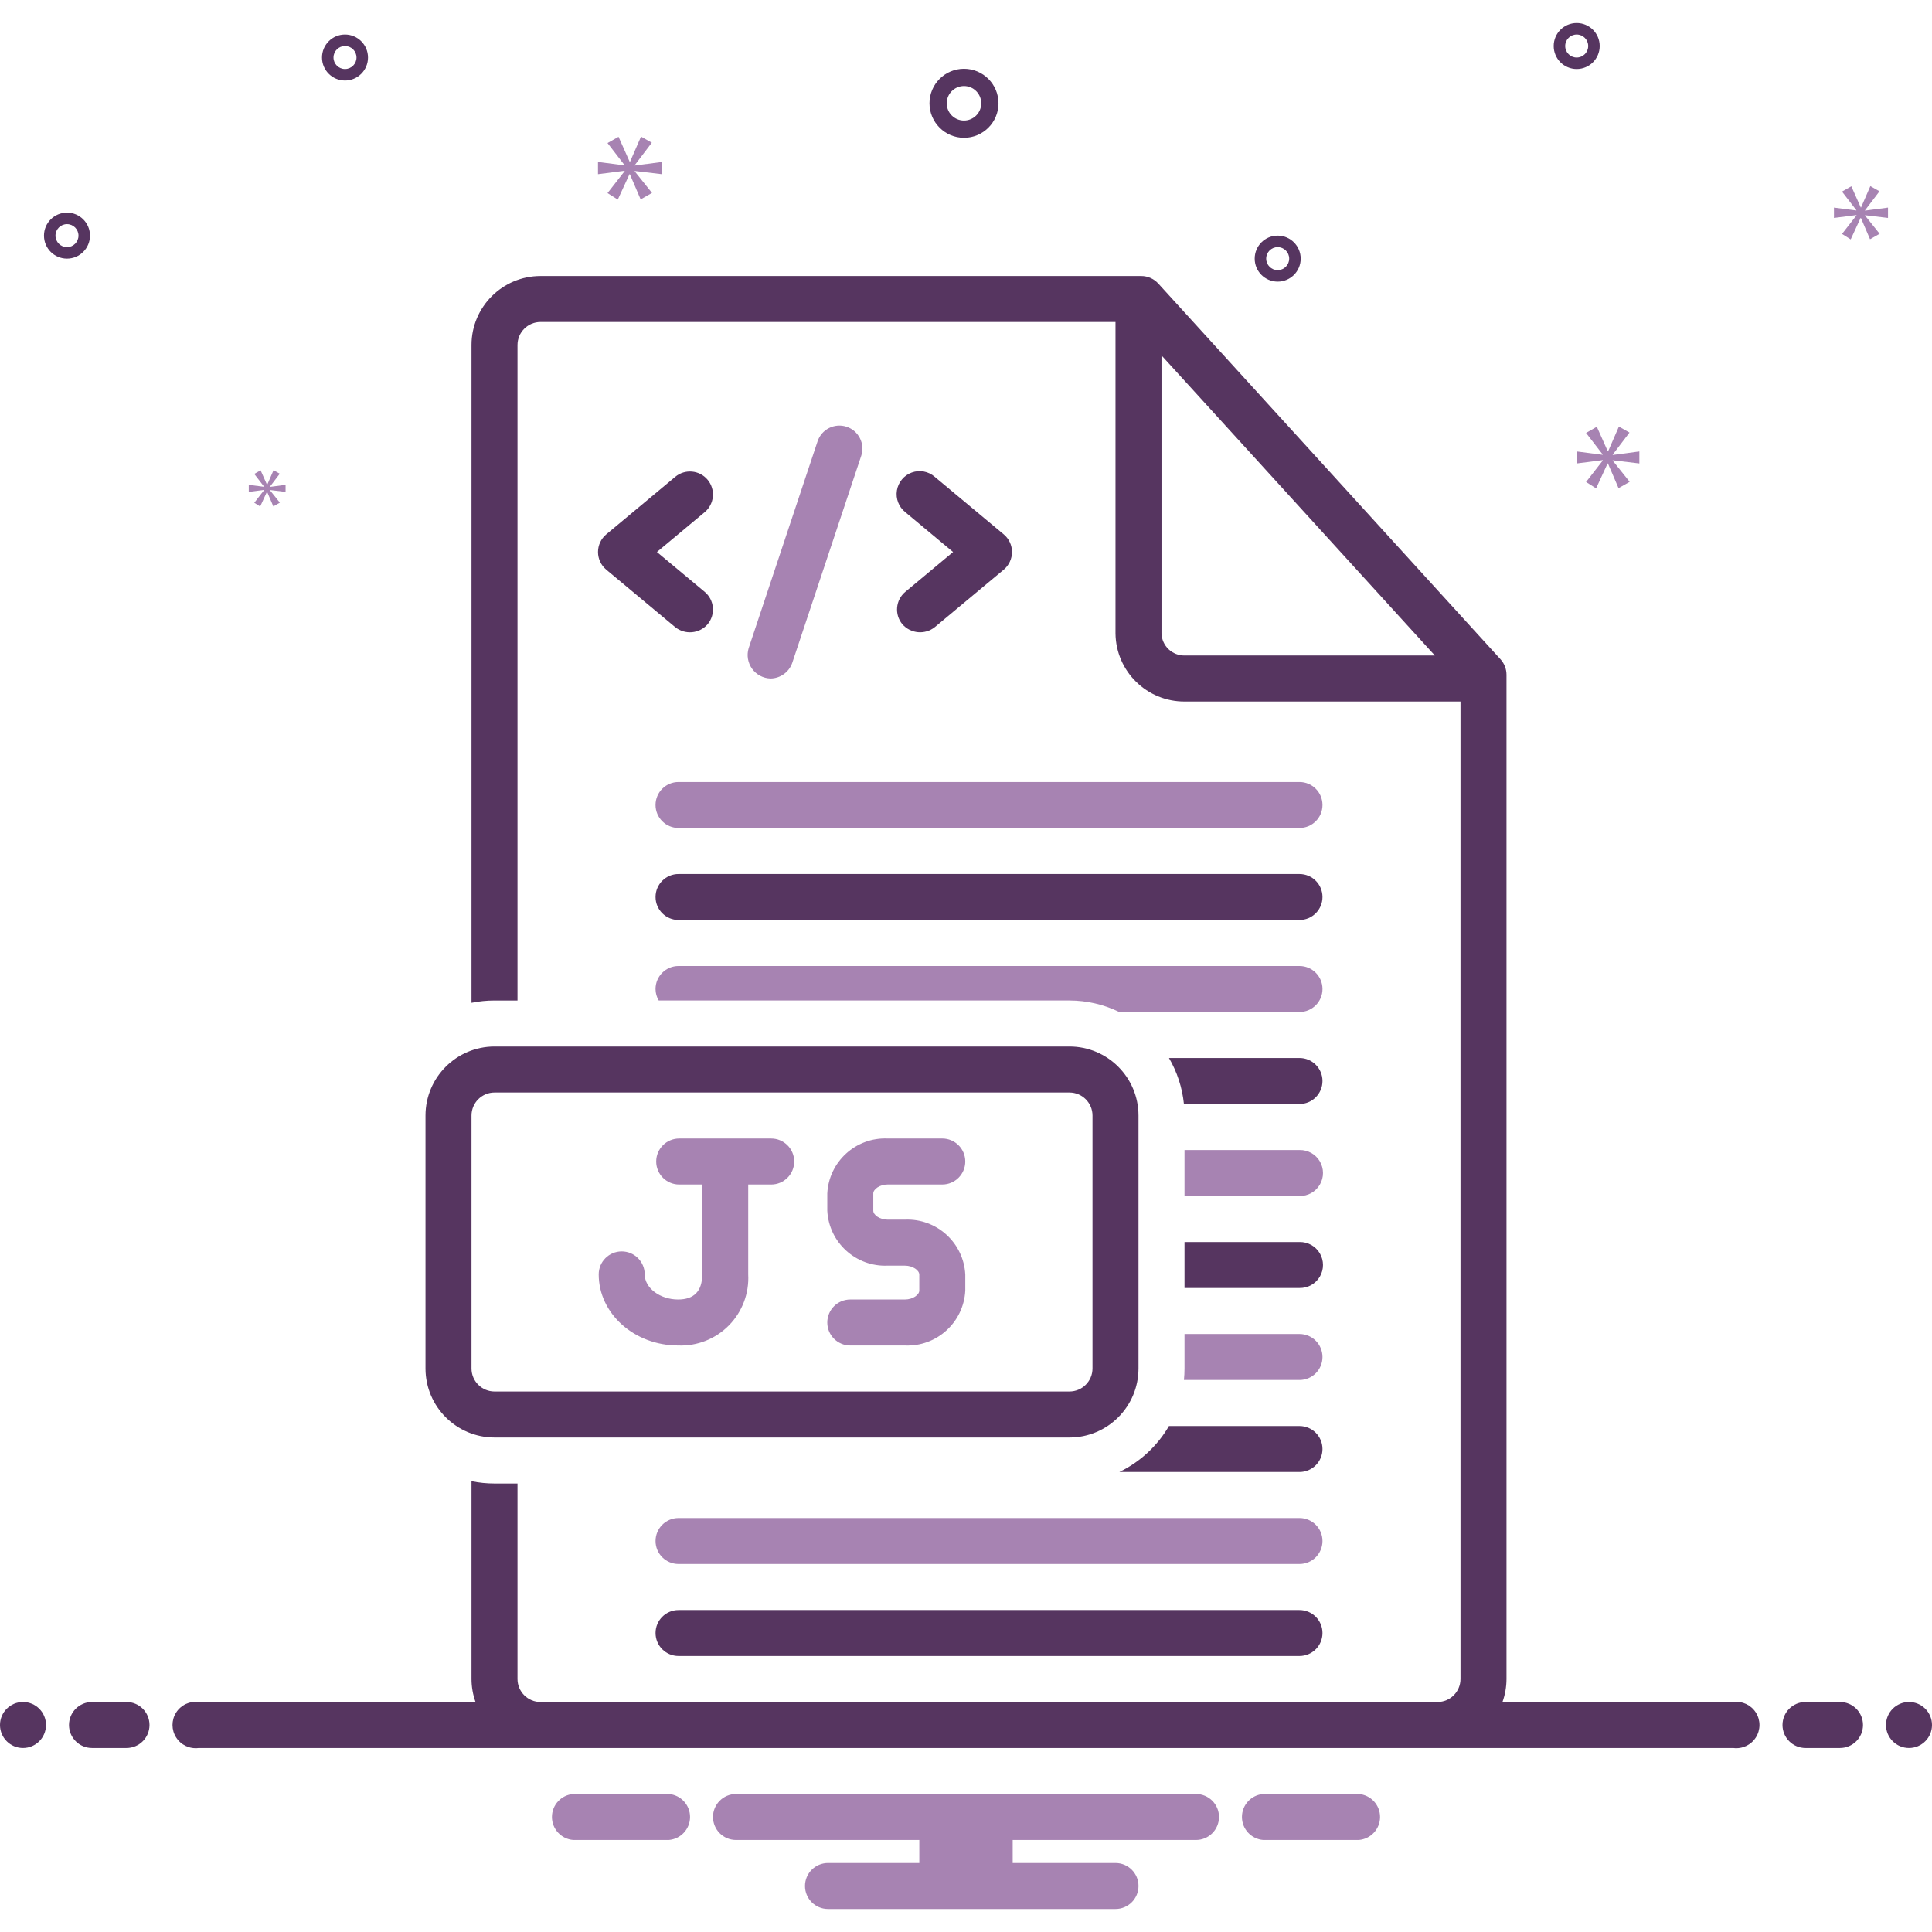
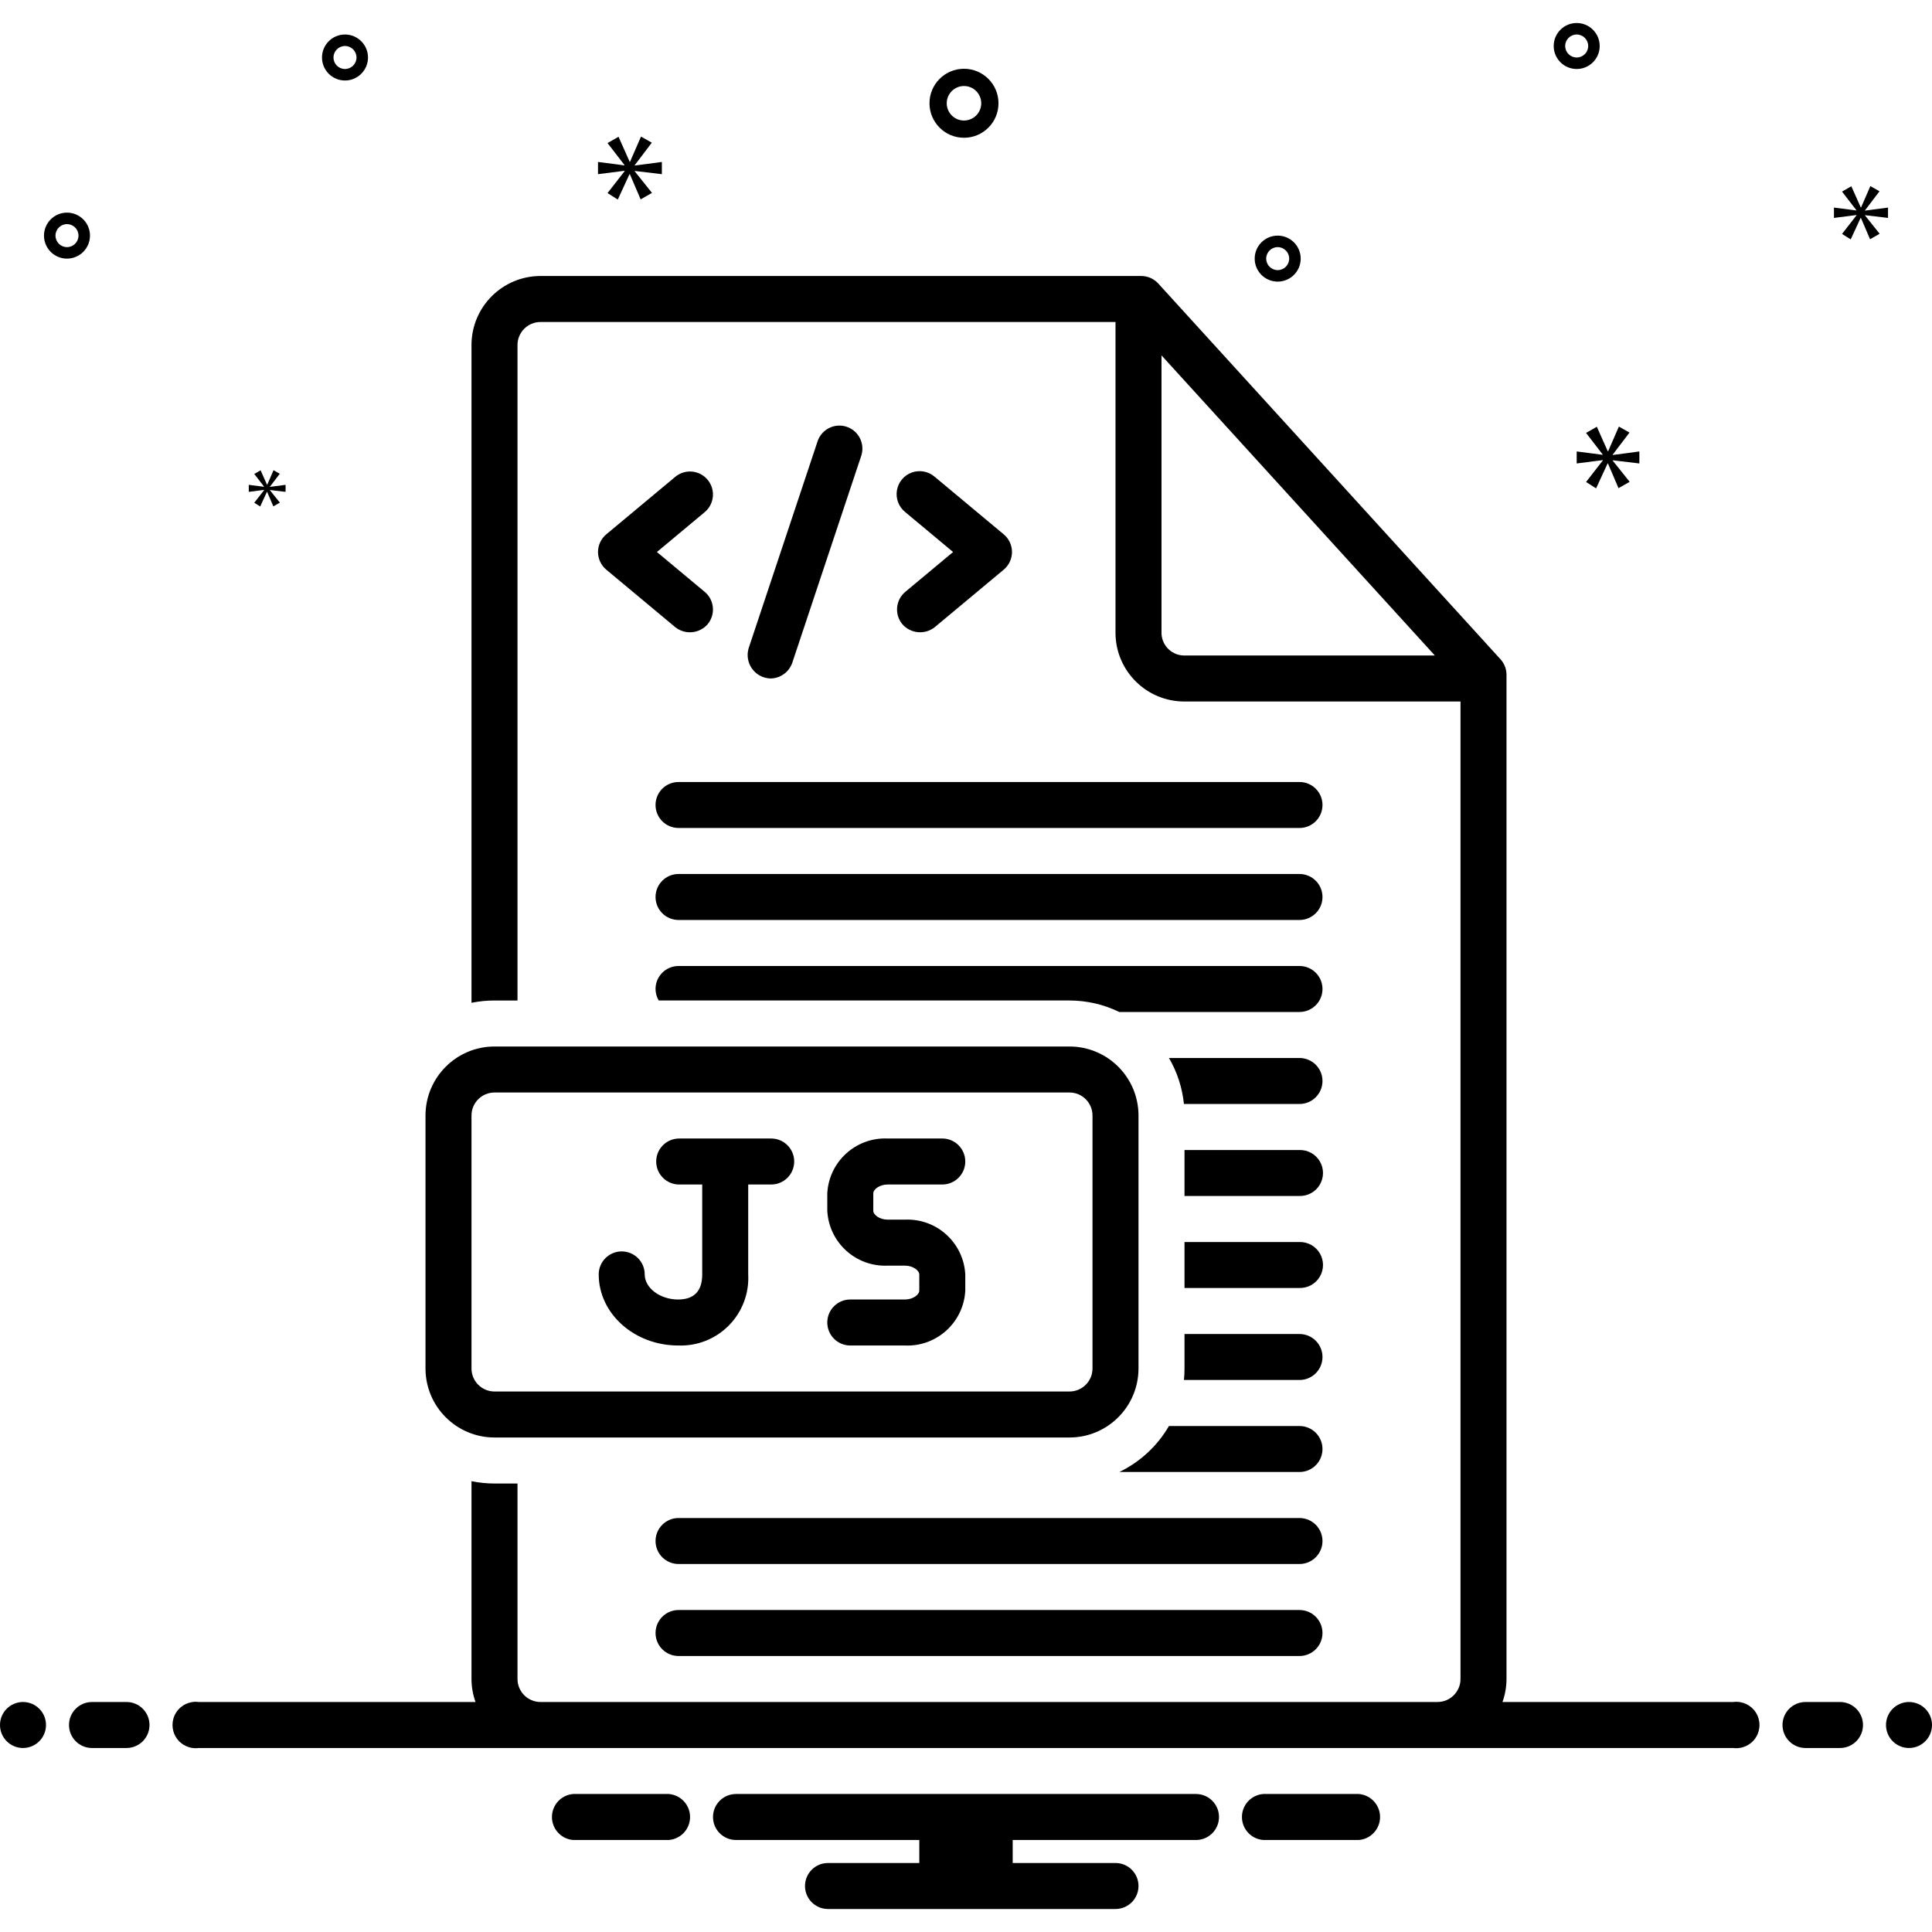
<svg xmlns="http://www.w3.org/2000/svg" data-name="Layer 1" viewBox="0 0 168 168">
-   <path fill="#563560" d="M93 125a6.006 6.006 0 0 0 6-6V97a6.006 6.006 0 0 0-6-6H43a6.006 6.006 0 0 0-6 6v22a6.006 6.006 0 0 0 6 6Zm-52-6V97a2.002 2.002 0 0 1 2-2h50a2.002 2.002 0 0 1 2 2v22a2.003 2.003 0 0 1-2 2H43a2.003 2.003 0 0 1-2-2Z" />
-   <path fill="#a783b2" d="M78.684 113h-4.746a2 2 0 0 0 0 4h4.746a5.039 5.039 0 0 0 5.254-4.776v-1.393a5.038 5.038 0 0 0-5.254-4.775h-1.492c-.706 0-1.254-.417-1.254-.777v-1.503c0-.359.548-.776 1.254-.776h4.745a2 2 0 0 0 0-4h-4.745a5.038 5.038 0 0 0-5.254 4.776v1.503a5.038 5.038 0 0 0 5.254 4.777h1.492c.707 0 1.254.417 1.254.775v1.393c0 .359-.547.776-1.254.776zm-19.71 4a5.87 5.87 0 0 0 6.088-6.182v-7.817h1.999a2 2 0 0 0 0-4h-8a2 2 0 0 0 0 4h2.001v7.817c0 1.448-.703 2.182-2.095 2.182-1.574 0-2.905-.999-2.905-2.182a2 2 0 1 0-4 0c0 3.409 3.098 6.182 6.912 6.182z" />
-   <path fill="#563560" d="M61.533 41.72a1.999 1.999 0 0 0-2.816-.256l-5.997 5a2 2 0 0 0 0 3.072l5.997 5a2.044 2.044 0 0 0 2.816-.255 2 2 0 0 0-.256-2.817L57.123 48l4.154-3.464a2 2 0 0 0 .256-2.817zm16.934 12.56a2.048 2.048 0 0 0 2.816.256l5.997-5a2 2 0 0 0 0-3.072l-5.997-5a2 2 0 1 0-2.56 3.072L82.877 48l-4.154 3.464a2 2 0 0 0-.256 2.817z" />
-   <path fill="#a783b2" d="M66.996 58.998a2.026 2.026 0 0 0 1.898-1.366l5.997-18a2 2 0 0 0-3.795-1.264l-5.997 18a2.043 2.043 0 0 0 1.897 2.63zM113 132.002H59.003a1.999 1.999 0 1 0 0 3.998H113a1.999 1.999 0 1 0 0-3.998z" />
-   <path fill="#563560" d="M113 140.002H59.003a1.999 1.999 0 1 0 0 3.998H113a1.999 1.999 0 1 0 0-3.998Z" />
-   <path fill="#a783b2" d="M57.003 69.999a2 2 0 0 0 2 1.999H113A1.999 1.999 0 1 0 113 68H59.003a2 2 0 0 0-2 1.999Z" />
-   <path fill="#563560" d="M113 76H59.003a1.999 1.999 0 1 0 0 3.998H113A1.999 1.999 0 1 0 113 76zm0 16h-11.35a9.914 9.914 0 0 1 1.3 3.998H113A1.999 1.999 0 1 0 113 92z" />
-   <path fill="#a783b2" d="M113 84H59.003a2 2 0 0 0-2 2 1.978 1.978 0 0 0 .277.999h35.721a9.921 9.921 0 0 1 4.329 1H113A1.999 1.999 0 1 0 113 84zm0 16.002h-9.999v3.997H113a1.999 1.999 0 1 0 0-3.997z" />
-   <path fill="#563560" d="M113 108.002h-9.999v3.997H113a1.999 1.999 0 1 0 0-3.997Z" />
-   <path fill="#a783b2" d="M113 116.002h-9.999V119c0 .337-.017.67-.05.999H113a1.999 1.999 0 1 0 0-3.998Z" />
-   <path fill="#563560" d="M113 124.002h-11.352A10.054 10.054 0 0 1 97.334 128H113a1.999 1.999 0 1 0 0-3.998Z" />
-   <circle cx="2" cy="150" r="2" fill="#563560" />
-   <path fill="#563560" d="M11 148H8a2 2 0 0 0 0 4h3a2 2 0 0 0 0-4zm149 0h-3a2 2 0 0 0 0 4h3a2 2 0 0 0 0-4z" />
-   <circle cx="166" cy="150" r="2" fill="#563560" />
-   <path fill="#a783b2" d="M118.154 156h-8.308a2.006 2.006 0 0 0 0 4h8.308a2.006 2.006 0 0 0 0-4zm-60 0h-8.308a2.006 2.006 0 0 0 0 4h8.308a2.006 2.006 0 0 0 0-4zM104 156H64a2 2 0 0 0 0 4h15.94v2H72a2 2 0 0 0 0 4h25a2 2 0 0 0 0-4h-8.94v-2H104a2 2 0 0 0 0-4z" />
-   <path fill="#563560" d="M150.721 148H130.65a5.96 5.96 0 0 0 .35-2V58.674a1.998 1.998 0 0 0-.521-1.346l-29.761-32.675A2 2 0 0 0 99.239 24H47a6.007 6.007 0 0 0-6 6v57.2A10.004 10.004 0 0 1 42.999 87H45V30a2.002 2.002 0 0 1 2-2h50v27.077A5.985 5.985 0 0 0 103.032 61H127v85a2.003 2.003 0 0 1-2 2H47a2.003 2.003 0 0 1-2-2v-16.999h-2.001A10.004 10.004 0 0 1 41 128.8V146a5.96 5.96 0 0 0 .35 2H17.279a2.017 2.017 0 1 0 0 4H150.72a2.017 2.017 0 1 0 0-4zm-47.689-91A1.982 1.982 0 0 1 101 55.077V30.903L124.77 57zM83.825 11.98a3 3 0 1 0-3-3 3.003 3.003 0 0 0 3 3zm0-4.5a1.5 1.5 0 1 1-1.5 1.5 1.501 1.501 0 0 1 1.5-1.5zM30 3a2 2 0 1 0 2 2 2.002 2.002 0 0 0-2-2zm0 3a1 1 0 1 1 1-1 1.001 1.001 0 0 1-1 1zm107.104-4a2 2 0 1 0 2 2 2.002 2.002 0 0 0-2-2zm0 3a1 1 0 1 1 1-1 1.001 1.001 0 0 1-1 1zm-26 15.489a2 2 0 1 0 2 2 2.002 2.002 0 0 0-2-2zm0 3a1 1 0 1 1 1-1 1.001 1.001 0 0 1-1 1zm-103.279-3a2 2 0 1 0-2 2 2.002 2.002 0 0 0 2-2zm-3 0a1 1 0 1 1 1 1 1.001 1.001 0 0 1-1-1z" />
-   <path fill="#a783b2" d="m55.193 14.364 1.486-1.956-.939-.531-.954 2.189h-.032l-.969-2.174-.956.548 1.472 1.909v.031L52 14.082v1.064l2.316-.297v.032l-1.487 1.908.892.564 1.018-2.207h.031l.938 2.191.987-.563-1.502-1.878v-.031l2.361.281v-1.064l-2.361.313v-.031zM22.967 42.618l-.856 1.099.513.325.586-1.271h.018l.541 1.262.567-.325-.864-1.081v-.018l1.36.162v-.612l-1.36.18v-.018l.856-1.126-.541-.307-.55 1.261h-.018l-.558-1.252-.55.316.847 1.099v.018l-1.325-.171v.612l1.334-.171v.018zM142.553 40.301v-1.044l-2.317.307v-.031l1.458-1.918-.921-.521-.936 2.148h-.031l-.951-2.133-.937.537 1.443 1.872v.031l-2.257-.292v1.044l2.272-.291v.03l-1.458 1.872.874.553.999-2.164h.03l.921 2.148.967-.552-1.473-1.842v-.03l2.317.276zM162.176 18.288l1.258-1.655-.794-.45-.807 1.853h-.027l-.821-1.84-.808.464 1.245 1.615v.026l-1.947-.251v.9l1.96-.251v.026l-1.258 1.615.754.477.862-1.867h.026l.794 1.853.834-.476-1.271-1.589v-.026l1.999.238v-.9l-1.999.264v-.026z" />
+   <path fill="#000" d="M93 125a6.006 6.006 0 0 0 6-6V97a6.006 6.006 0 0 0-6-6H43a6.006 6.006 0 0 0-6 6v22a6.006 6.006 0 0 0 6 6Zm-52-6V97a2.002 2.002 0 0 1 2-2h50a2.002 2.002 0 0 1 2 2v22a2.003 2.003 0 0 1-2 2H43a2.003 2.003 0 0 1-2-2Z" />
+   <path fill="#000" d="M78.684 113h-4.746a2 2 0 0 0 0 4h4.746a5.039 5.039 0 0 0 5.254-4.776v-1.393a5.038 5.038 0 0 0-5.254-4.775h-1.492c-.706 0-1.254-.417-1.254-.777v-1.503c0-.359.548-.776 1.254-.776h4.745a2 2 0 0 0 0-4h-4.745a5.038 5.038 0 0 0-5.254 4.776v1.503a5.038 5.038 0 0 0 5.254 4.777h1.492c.707 0 1.254.417 1.254.775v1.393c0 .359-.547.776-1.254.776zm-19.71 4a5.87 5.87 0 0 0 6.088-6.182v-7.817h1.999a2 2 0 0 0 0-4h-8a2 2 0 0 0 0 4h2.001v7.817c0 1.448-.703 2.182-2.095 2.182-1.574 0-2.905-.999-2.905-2.182a2 2 0 1 0-4 0c0 3.409 3.098 6.182 6.912 6.182z" />
+   <path fill="#000" d="M61.533 41.72a1.999 1.999 0 0 0-2.816-.256l-5.997 5a2 2 0 0 0 0 3.072l5.997 5a2.044 2.044 0 0 0 2.816-.255 2 2 0 0 0-.256-2.817L57.123 48l4.154-3.464a2 2 0 0 0 .256-2.817zm16.934 12.56a2.048 2.048 0 0 0 2.816.256l5.997-5a2 2 0 0 0 0-3.072l-5.997-5a2 2 0 1 0-2.56 3.072L82.877 48l-4.154 3.464a2 2 0 0 0-.256 2.817z" />
+   <path fill="#000" d="M66.996 58.998a2.026 2.026 0 0 0 1.898-1.366l5.997-18a2 2 0 0 0-3.795-1.264l-5.997 18a2.043 2.043 0 0 0 1.897 2.63zM113 132.002H59.003a1.999 1.999 0 1 0 0 3.998H113a1.999 1.999 0 1 0 0-3.998z" />
+   <path fill="#000" d="M113 140.002H59.003a1.999 1.999 0 1 0 0 3.998H113a1.999 1.999 0 1 0 0-3.998Z" />
+   <path fill="#000" d="M57.003 69.999a2 2 0 0 0 2 1.999H113A1.999 1.999 0 1 0 113 68H59.003a2 2 0 0 0-2 1.999Z" />
+   <path fill="#000" d="M113 76H59.003a1.999 1.999 0 1 0 0 3.998H113A1.999 1.999 0 1 0 113 76zm0 16h-11.35a9.914 9.914 0 0 1 1.3 3.998H113A1.999 1.999 0 1 0 113 92z" />
+   <path fill="#000" d="M113 84H59.003a2 2 0 0 0-2 2 1.978 1.978 0 0 0 .277.999h35.721a9.921 9.921 0 0 1 4.329 1H113A1.999 1.999 0 1 0 113 84zm0 16.002h-9.999v3.997H113a1.999 1.999 0 1 0 0-3.997z" />
+   <path fill="#000" d="M113 108.002h-9.999v3.997H113a1.999 1.999 0 1 0 0-3.997Z" />
+   <path fill="#000" d="M113 116.002h-9.999V119c0 .337-.017.67-.05.999H113a1.999 1.999 0 1 0 0-3.998Z" />
+   <path fill="#000" d="M113 124.002h-11.352A10.054 10.054 0 0 1 97.334 128H113a1.999 1.999 0 1 0 0-3.998Z" />
+   <circle cx="2" cy="150" r="2" fill="#000" />
+   <path fill="#000" d="M11 148H8a2 2 0 0 0 0 4h3a2 2 0 0 0 0-4zm149 0h-3a2 2 0 0 0 0 4h3a2 2 0 0 0 0-4z" />
+   <circle cx="166" cy="150" r="2" fill="#000" />
+   <path fill="#000" d="M118.154 156h-8.308a2.006 2.006 0 0 0 0 4h8.308a2.006 2.006 0 0 0 0-4zm-60 0h-8.308a2.006 2.006 0 0 0 0 4h8.308a2.006 2.006 0 0 0 0-4zM104 156H64a2 2 0 0 0 0 4h15.94v2H72a2 2 0 0 0 0 4h25a2 2 0 0 0 0-4h-8.94v-2H104a2 2 0 0 0 0-4z" />
+   <path fill="#000" d="M150.721 148H130.65a5.96 5.96 0 0 0 .35-2V58.674a1.998 1.998 0 0 0-.521-1.346l-29.761-32.675A2 2 0 0 0 99.239 24H47a6.007 6.007 0 0 0-6 6v57.2A10.004 10.004 0 0 1 42.999 87H45V30a2.002 2.002 0 0 1 2-2h50v27.077A5.985 5.985 0 0 0 103.032 61H127v85a2.003 2.003 0 0 1-2 2H47a2.003 2.003 0 0 1-2-2v-16.999h-2.001A10.004 10.004 0 0 1 41 128.8V146a5.96 5.96 0 0 0 .35 2H17.279a2.017 2.017 0 1 0 0 4H150.72a2.017 2.017 0 1 0 0-4zm-47.689-91A1.982 1.982 0 0 1 101 55.077V30.903L124.77 57zM83.825 11.98a3 3 0 1 0-3-3 3.003 3.003 0 0 0 3 3zm0-4.5a1.5 1.5 0 1 1-1.5 1.5 1.501 1.501 0 0 1 1.5-1.5zM30 3a2 2 0 1 0 2 2 2.002 2.002 0 0 0-2-2zm0 3a1 1 0 1 1 1-1 1.001 1.001 0 0 1-1 1zm107.104-4a2 2 0 1 0 2 2 2.002 2.002 0 0 0-2-2zm0 3a1 1 0 1 1 1-1 1.001 1.001 0 0 1-1 1zm-26 15.489a2 2 0 1 0 2 2 2.002 2.002 0 0 0-2-2zm0 3a1 1 0 1 1 1-1 1.001 1.001 0 0 1-1 1zm-103.279-3a2 2 0 1 0-2 2 2.002 2.002 0 0 0 2-2zm-3 0a1 1 0 1 1 1 1 1.001 1.001 0 0 1-1-1z" />
+   <path fill="#000" d="m55.193 14.364 1.486-1.956-.939-.531-.954 2.189h-.032l-.969-2.174-.956.548 1.472 1.909v.031L52 14.082v1.064l2.316-.297v.032l-1.487 1.908.892.564 1.018-2.207h.031l.938 2.191.987-.563-1.502-1.878v-.031l2.361.281v-1.064l-2.361.313v-.031zM22.967 42.618l-.856 1.099.513.325.586-1.271h.018l.541 1.262.567-.325-.864-1.081v-.018l1.36.162v-.612l-1.36.18v-.018l.856-1.126-.541-.307-.55 1.261h-.018l-.558-1.252-.55.316.847 1.099v.018l-1.325-.171v.612l1.334-.171v.018zM142.553 40.301v-1.044l-2.317.307v-.031l1.458-1.918-.921-.521-.936 2.148h-.031l-.951-2.133-.937.537 1.443 1.872v.031l-2.257-.292v1.044l2.272-.291v.03l-1.458 1.872.874.553.999-2.164h.03l.921 2.148.967-.552-1.473-1.842v-.03l2.317.276zM162.176 18.288l1.258-1.655-.794-.45-.807 1.853h-.027l-.821-1.84-.808.464 1.245 1.615v.026l-1.947-.251v.9l1.96-.251v.026l-1.258 1.615.754.477.862-1.867h.026l.794 1.853.834-.476-1.271-1.589v-.026l1.999.238v-.9l-1.999.264v-.026z" />
</svg>
